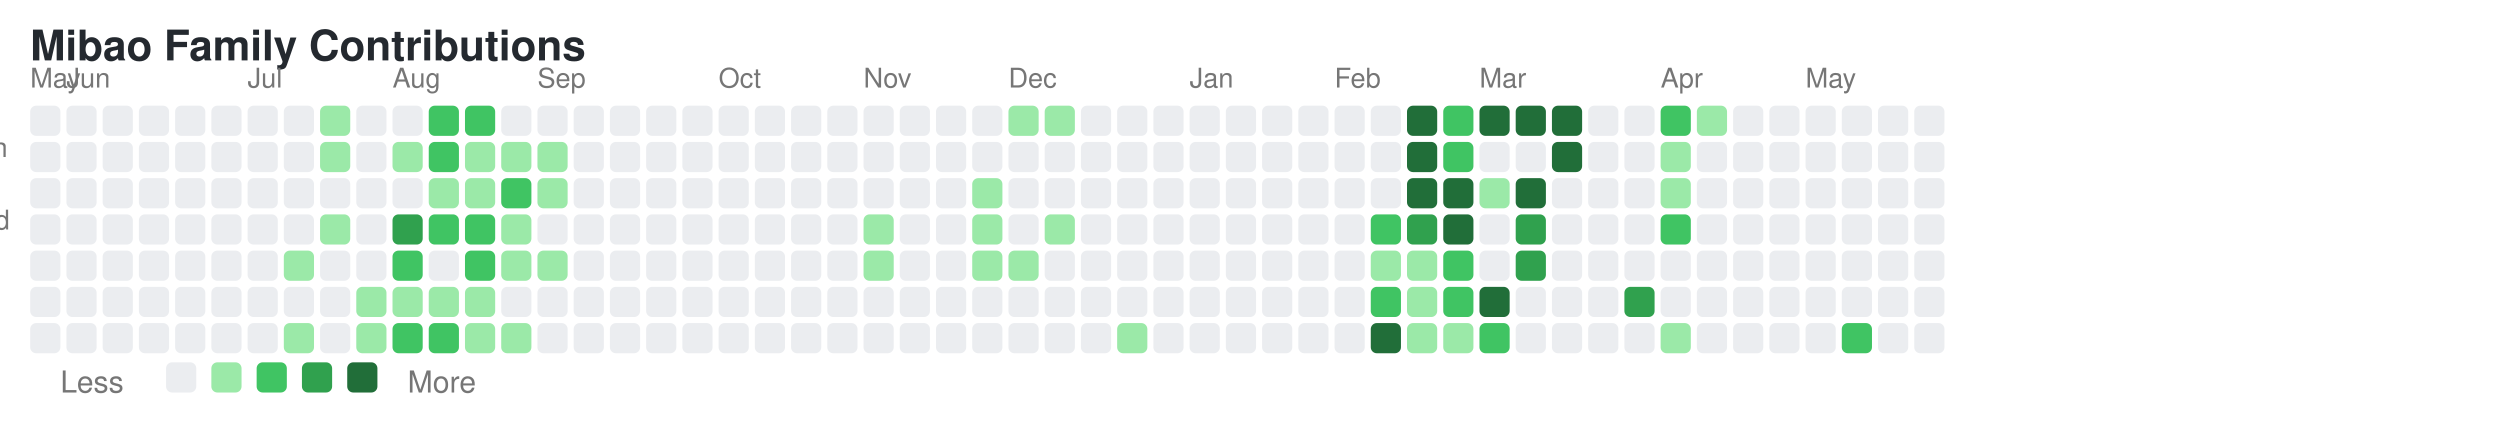
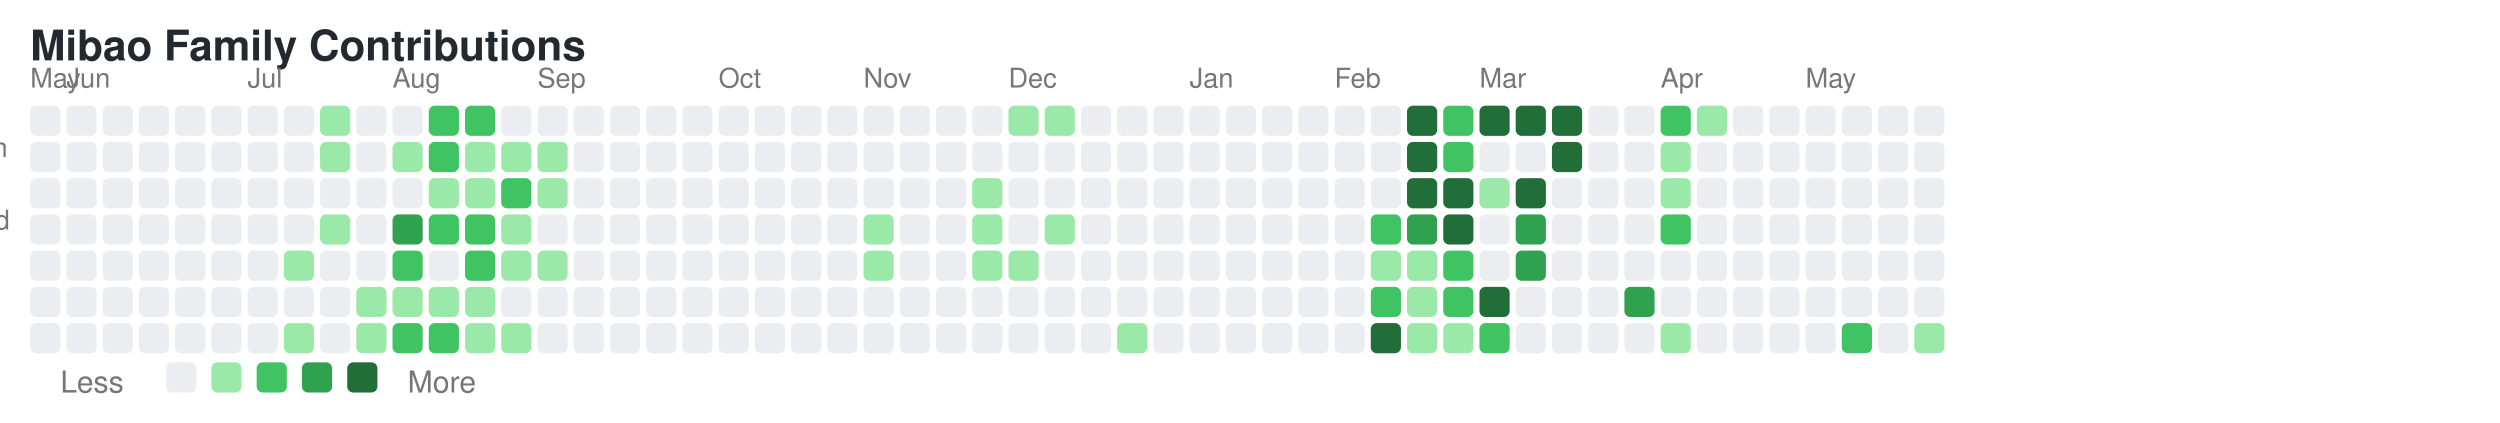
<svg xmlns="http://www.w3.org/2000/svg" width="828" height="140">
  <text x="10" y="20" font-family="-apple-system, BlinkMacSystemFont, Segoe UI, Helvetica, Arial, sans-serif" font-size="14" font-weight="600" fill="#24292f">Mibao Family Contributions</text>
  <g transform="translate(10, 35)">
    <text x="0" y="-6" font-family="-apple-system, BlinkMacSystemFont, Segoe UI, Helvetica, Arial, sans-serif" font-size="9" fill="#767676">May</text>
    <text x="12" y="-6" font-family="-apple-system, BlinkMacSystemFont, Segoe UI, Helvetica, Arial, sans-serif" font-size="9" fill="#767676">Jun</text>
    <text x="72" y="-6" font-family="-apple-system, BlinkMacSystemFont, Segoe UI, Helvetica, Arial, sans-serif" font-size="9" fill="#767676">Jul</text>
    <text x="120" y="-6" font-family="-apple-system, BlinkMacSystemFont, Segoe UI, Helvetica, Arial, sans-serif" font-size="9" fill="#767676">Aug</text>
    <text x="168" y="-6" font-family="-apple-system, BlinkMacSystemFont, Segoe UI, Helvetica, Arial, sans-serif" font-size="9" fill="#767676">Sep</text>
    <text x="228" y="-6" font-family="-apple-system, BlinkMacSystemFont, Segoe UI, Helvetica, Arial, sans-serif" font-size="9" fill="#767676">Oct</text>
    <text x="276" y="-6" font-family="-apple-system, BlinkMacSystemFont, Segoe UI, Helvetica, Arial, sans-serif" font-size="9" fill="#767676">Nov</text>
    <text x="324" y="-6" font-family="-apple-system, BlinkMacSystemFont, Segoe UI, Helvetica, Arial, sans-serif" font-size="9" fill="#767676">Dec</text>
    <text x="384" y="-6" font-family="-apple-system, BlinkMacSystemFont, Segoe UI, Helvetica, Arial, sans-serif" font-size="9" fill="#767676">Jan</text>
    <text x="432" y="-6" font-family="-apple-system, BlinkMacSystemFont, Segoe UI, Helvetica, Arial, sans-serif" font-size="9" fill="#767676">Feb</text>
    <text x="480" y="-6" font-family="-apple-system, BlinkMacSystemFont, Segoe UI, Helvetica, Arial, sans-serif" font-size="9" fill="#767676">Mar</text>
    <text x="540" y="-6" font-family="-apple-system, BlinkMacSystemFont, Segoe UI, Helvetica, Arial, sans-serif" font-size="9" fill="#767676">Apr</text>
    <text x="588" y="-6" font-family="-apple-system, BlinkMacSystemFont, Segoe UI, Helvetica, Arial, sans-serif" font-size="9" fill="#767676">May</text>
    <text x="-25" y="17.0" font-family="-apple-system, BlinkMacSystemFont, Segoe UI, Helvetica, Arial, sans-serif" font-size="9" fill="#767676">Mon</text>
    <text x="-25" y="41.0" font-family="-apple-system, BlinkMacSystemFont, Segoe UI, Helvetica, Arial, sans-serif" font-size="9" fill="#767676">Wed</text>
    <text x="-25" y="65.0" font-family="-apple-system, BlinkMacSystemFont, Segoe UI, Helvetica, Arial, sans-serif" font-size="9" fill="#767676">Fri</text>
    <rect x="0" y="0" width="10" height="10" fill="#ebedf0" rx="2" />
    <rect x="0" y="12" width="10" height="10" fill="#ebedf0" rx="2" />
    <rect x="0" y="24" width="10" height="10" fill="#ebedf0" rx="2" />
    <rect x="0" y="36" width="10" height="10" fill="#ebedf0" rx="2" />
    <rect x="0" y="48" width="10" height="10" fill="#ebedf0" rx="2" />
    <rect x="0" y="60" width="10" height="10" fill="#ebedf0" rx="2" />
    <rect x="0" y="72" width="10" height="10" fill="#ebedf0" rx="2" />
    <rect x="12" y="0" width="10" height="10" fill="#ebedf0" rx="2" />
    <rect x="12" y="12" width="10" height="10" fill="#ebedf0" rx="2" />
    <rect x="12" y="24" width="10" height="10" fill="#ebedf0" rx="2" />
    <rect x="12" y="36" width="10" height="10" fill="#ebedf0" rx="2" />
    <rect x="12" y="48" width="10" height="10" fill="#ebedf0" rx="2" />
    <rect x="12" y="60" width="10" height="10" fill="#ebedf0" rx="2" />
    <rect x="12" y="72" width="10" height="10" fill="#ebedf0" rx="2" />
    <rect x="24" y="0" width="10" height="10" fill="#ebedf0" rx="2" />
    <rect x="24" y="12" width="10" height="10" fill="#ebedf0" rx="2" />
    <rect x="24" y="24" width="10" height="10" fill="#ebedf0" rx="2" />
    <rect x="24" y="36" width="10" height="10" fill="#ebedf0" rx="2" />
    <rect x="24" y="48" width="10" height="10" fill="#ebedf0" rx="2" />
    <rect x="24" y="60" width="10" height="10" fill="#ebedf0" rx="2" />
    <rect x="24" y="72" width="10" height="10" fill="#ebedf0" rx="2" />
    <rect x="36" y="0" width="10" height="10" fill="#ebedf0" rx="2" />
    <rect x="36" y="12" width="10" height="10" fill="#ebedf0" rx="2" />
    <rect x="36" y="24" width="10" height="10" fill="#ebedf0" rx="2" />
    <rect x="36" y="36" width="10" height="10" fill="#ebedf0" rx="2" />
    <rect x="36" y="48" width="10" height="10" fill="#ebedf0" rx="2" />
    <rect x="36" y="60" width="10" height="10" fill="#ebedf0" rx="2" />
    <rect x="36" y="72" width="10" height="10" fill="#ebedf0" rx="2" />
    <rect x="48" y="0" width="10" height="10" fill="#ebedf0" rx="2" />
    <rect x="48" y="12" width="10" height="10" fill="#ebedf0" rx="2" />
    <rect x="48" y="24" width="10" height="10" fill="#ebedf0" rx="2" />
    <rect x="48" y="36" width="10" height="10" fill="#ebedf0" rx="2" />
    <rect x="48" y="48" width="10" height="10" fill="#ebedf0" rx="2" />
    <rect x="48" y="60" width="10" height="10" fill="#ebedf0" rx="2" />
    <rect x="48" y="72" width="10" height="10" fill="#ebedf0" rx="2" />
    <rect x="60" y="0" width="10" height="10" fill="#ebedf0" rx="2" />
    <rect x="60" y="12" width="10" height="10" fill="#ebedf0" rx="2" />
    <rect x="60" y="24" width="10" height="10" fill="#ebedf0" rx="2" />
    <rect x="60" y="36" width="10" height="10" fill="#ebedf0" rx="2" />
    <rect x="60" y="48" width="10" height="10" fill="#ebedf0" rx="2" />
    <rect x="60" y="60" width="10" height="10" fill="#ebedf0" rx="2" />
    <rect x="60" y="72" width="10" height="10" fill="#ebedf0" rx="2" />
    <rect x="72" y="0" width="10" height="10" fill="#ebedf0" rx="2" />
    <rect x="72" y="12" width="10" height="10" fill="#ebedf0" rx="2" />
    <rect x="72" y="24" width="10" height="10" fill="#ebedf0" rx="2" />
    <rect x="72" y="36" width="10" height="10" fill="#ebedf0" rx="2" />
    <rect x="72" y="48" width="10" height="10" fill="#ebedf0" rx="2" />
    <rect x="72" y="60" width="10" height="10" fill="#ebedf0" rx="2" />
    <rect x="72" y="72" width="10" height="10" fill="#ebedf0" rx="2" />
    <rect x="84" y="0" width="10" height="10" fill="#ebedf0" rx="2" />
    <rect x="84" y="12" width="10" height="10" fill="#ebedf0" rx="2" />
    <rect x="84" y="24" width="10" height="10" fill="#ebedf0" rx="2" />
    <rect x="84" y="36" width="10" height="10" fill="#ebedf0" rx="2" />
    <rect x="84" y="48" width="10" height="10" fill="#9be9a8" rx="2" />
    <rect x="84" y="60" width="10" height="10" fill="#ebedf0" rx="2" />
    <rect x="84" y="72" width="10" height="10" fill="#9be9a8" rx="2" />
    <rect x="96" y="0" width="10" height="10" fill="#9be9a8" rx="2" />
    <rect x="96" y="12" width="10" height="10" fill="#9be9a8" rx="2" />
    <rect x="96" y="24" width="10" height="10" fill="#ebedf0" rx="2" />
    <rect x="96" y="36" width="10" height="10" fill="#9be9a8" rx="2" />
    <rect x="96" y="48" width="10" height="10" fill="#ebedf0" rx="2" />
    <rect x="96" y="60" width="10" height="10" fill="#ebedf0" rx="2" />
    <rect x="96" y="72" width="10" height="10" fill="#ebedf0" rx="2" />
    <rect x="108" y="0" width="10" height="10" fill="#ebedf0" rx="2" />
    <rect x="108" y="12" width="10" height="10" fill="#ebedf0" rx="2" />
    <rect x="108" y="24" width="10" height="10" fill="#ebedf0" rx="2" />
    <rect x="108" y="36" width="10" height="10" fill="#ebedf0" rx="2" />
    <rect x="108" y="48" width="10" height="10" fill="#ebedf0" rx="2" />
    <rect x="108" y="60" width="10" height="10" fill="#9be9a8" rx="2" />
    <rect x="108" y="72" width="10" height="10" fill="#9be9a8" rx="2" />
    <rect x="120" y="0" width="10" height="10" fill="#ebedf0" rx="2" />
    <rect x="120" y="12" width="10" height="10" fill="#9be9a8" rx="2" />
    <rect x="120" y="24" width="10" height="10" fill="#ebedf0" rx="2" />
    <rect x="120" y="36" width="10" height="10" fill="#30a14e" rx="2" />
    <rect x="120" y="48" width="10" height="10" fill="#40c463" rx="2" />
    <rect x="120" y="60" width="10" height="10" fill="#9be9a8" rx="2" />
    <rect x="120" y="72" width="10" height="10" fill="#40c463" rx="2" />
    <rect x="132" y="0" width="10" height="10" fill="#40c463" rx="2" />
    <rect x="132" y="12" width="10" height="10" fill="#40c463" rx="2" />
    <rect x="132" y="24" width="10" height="10" fill="#9be9a8" rx="2" />
    <rect x="132" y="36" width="10" height="10" fill="#40c463" rx="2" />
    <rect x="132" y="48" width="10" height="10" fill="#ebedf0" rx="2" />
    <rect x="132" y="60" width="10" height="10" fill="#9be9a8" rx="2" />
    <rect x="132" y="72" width="10" height="10" fill="#40c463" rx="2" />
    <rect x="144" y="0" width="10" height="10" fill="#40c463" rx="2" />
    <rect x="144" y="12" width="10" height="10" fill="#9be9a8" rx="2" />
    <rect x="144" y="24" width="10" height="10" fill="#9be9a8" rx="2" />
    <rect x="144" y="36" width="10" height="10" fill="#40c463" rx="2" />
    <rect x="144" y="48" width="10" height="10" fill="#40c463" rx="2" />
    <rect x="144" y="60" width="10" height="10" fill="#9be9a8" rx="2" />
    <rect x="144" y="72" width="10" height="10" fill="#9be9a8" rx="2" />
    <rect x="156" y="0" width="10" height="10" fill="#ebedf0" rx="2" />
    <rect x="156" y="12" width="10" height="10" fill="#9be9a8" rx="2" />
    <rect x="156" y="24" width="10" height="10" fill="#40c463" rx="2" />
    <rect x="156" y="36" width="10" height="10" fill="#9be9a8" rx="2" />
    <rect x="156" y="48" width="10" height="10" fill="#9be9a8" rx="2" />
    <rect x="156" y="60" width="10" height="10" fill="#ebedf0" rx="2" />
    <rect x="156" y="72" width="10" height="10" fill="#9be9a8" rx="2" />
    <rect x="168" y="0" width="10" height="10" fill="#ebedf0" rx="2" />
    <rect x="168" y="12" width="10" height="10" fill="#9be9a8" rx="2" />
    <rect x="168" y="24" width="10" height="10" fill="#9be9a8" rx="2" />
    <rect x="168" y="36" width="10" height="10" fill="#ebedf0" rx="2" />
    <rect x="168" y="48" width="10" height="10" fill="#9be9a8" rx="2" />
    <rect x="168" y="60" width="10" height="10" fill="#ebedf0" rx="2" />
    <rect x="168" y="72" width="10" height="10" fill="#ebedf0" rx="2" />
    <rect x="180" y="0" width="10" height="10" fill="#ebedf0" rx="2" />
    <rect x="180" y="12" width="10" height="10" fill="#ebedf0" rx="2" />
    <rect x="180" y="24" width="10" height="10" fill="#ebedf0" rx="2" />
    <rect x="180" y="36" width="10" height="10" fill="#ebedf0" rx="2" />
    <rect x="180" y="48" width="10" height="10" fill="#ebedf0" rx="2" />
    <rect x="180" y="60" width="10" height="10" fill="#ebedf0" rx="2" />
    <rect x="180" y="72" width="10" height="10" fill="#ebedf0" rx="2" />
    <rect x="192" y="0" width="10" height="10" fill="#ebedf0" rx="2" />
    <rect x="192" y="12" width="10" height="10" fill="#ebedf0" rx="2" />
    <rect x="192" y="24" width="10" height="10" fill="#ebedf0" rx="2" />
    <rect x="192" y="36" width="10" height="10" fill="#ebedf0" rx="2" />
    <rect x="192" y="48" width="10" height="10" fill="#ebedf0" rx="2" />
    <rect x="192" y="60" width="10" height="10" fill="#ebedf0" rx="2" />
    <rect x="192" y="72" width="10" height="10" fill="#ebedf0" rx="2" />
    <rect x="204" y="0" width="10" height="10" fill="#ebedf0" rx="2" />
    <rect x="204" y="12" width="10" height="10" fill="#ebedf0" rx="2" />
    <rect x="204" y="24" width="10" height="10" fill="#ebedf0" rx="2" />
    <rect x="204" y="36" width="10" height="10" fill="#ebedf0" rx="2" />
    <rect x="204" y="48" width="10" height="10" fill="#ebedf0" rx="2" />
    <rect x="204" y="60" width="10" height="10" fill="#ebedf0" rx="2" />
    <rect x="204" y="72" width="10" height="10" fill="#ebedf0" rx="2" />
    <rect x="216" y="0" width="10" height="10" fill="#ebedf0" rx="2" />
    <rect x="216" y="12" width="10" height="10" fill="#ebedf0" rx="2" />
    <rect x="216" y="24" width="10" height="10" fill="#ebedf0" rx="2" />
    <rect x="216" y="36" width="10" height="10" fill="#ebedf0" rx="2" />
    <rect x="216" y="48" width="10" height="10" fill="#ebedf0" rx="2" />
    <rect x="216" y="60" width="10" height="10" fill="#ebedf0" rx="2" />
    <rect x="216" y="72" width="10" height="10" fill="#ebedf0" rx="2" />
    <rect x="228" y="0" width="10" height="10" fill="#ebedf0" rx="2" />
    <rect x="228" y="12" width="10" height="10" fill="#ebedf0" rx="2" />
    <rect x="228" y="24" width="10" height="10" fill="#ebedf0" rx="2" />
    <rect x="228" y="36" width="10" height="10" fill="#ebedf0" rx="2" />
    <rect x="228" y="48" width="10" height="10" fill="#ebedf0" rx="2" />
    <rect x="228" y="60" width="10" height="10" fill="#ebedf0" rx="2" />
    <rect x="228" y="72" width="10" height="10" fill="#ebedf0" rx="2" />
    <rect x="240" y="0" width="10" height="10" fill="#ebedf0" rx="2" />
    <rect x="240" y="12" width="10" height="10" fill="#ebedf0" rx="2" />
    <rect x="240" y="24" width="10" height="10" fill="#ebedf0" rx="2" />
    <rect x="240" y="36" width="10" height="10" fill="#ebedf0" rx="2" />
    <rect x="240" y="48" width="10" height="10" fill="#ebedf0" rx="2" />
    <rect x="240" y="60" width="10" height="10" fill="#ebedf0" rx="2" />
    <rect x="240" y="72" width="10" height="10" fill="#ebedf0" rx="2" />
    <rect x="252" y="0" width="10" height="10" fill="#ebedf0" rx="2" />
    <rect x="252" y="12" width="10" height="10" fill="#ebedf0" rx="2" />
    <rect x="252" y="24" width="10" height="10" fill="#ebedf0" rx="2" />
    <rect x="252" y="36" width="10" height="10" fill="#ebedf0" rx="2" />
    <rect x="252" y="48" width="10" height="10" fill="#ebedf0" rx="2" />
    <rect x="252" y="60" width="10" height="10" fill="#ebedf0" rx="2" />
    <rect x="252" y="72" width="10" height="10" fill="#ebedf0" rx="2" />
    <rect x="264" y="0" width="10" height="10" fill="#ebedf0" rx="2" />
    <rect x="264" y="12" width="10" height="10" fill="#ebedf0" rx="2" />
    <rect x="264" y="24" width="10" height="10" fill="#ebedf0" rx="2" />
    <rect x="264" y="36" width="10" height="10" fill="#ebedf0" rx="2" />
    <rect x="264" y="48" width="10" height="10" fill="#ebedf0" rx="2" />
    <rect x="264" y="60" width="10" height="10" fill="#ebedf0" rx="2" />
    <rect x="264" y="72" width="10" height="10" fill="#ebedf0" rx="2" />
    <rect x="276" y="0" width="10" height="10" fill="#ebedf0" rx="2" />
    <rect x="276" y="12" width="10" height="10" fill="#ebedf0" rx="2" />
    <rect x="276" y="24" width="10" height="10" fill="#ebedf0" rx="2" />
    <rect x="276" y="36" width="10" height="10" fill="#9be9a8" rx="2" />
    <rect x="276" y="48" width="10" height="10" fill="#9be9a8" rx="2" />
    <rect x="276" y="60" width="10" height="10" fill="#ebedf0" rx="2" />
    <rect x="276" y="72" width="10" height="10" fill="#ebedf0" rx="2" />
    <rect x="288" y="0" width="10" height="10" fill="#ebedf0" rx="2" />
    <rect x="288" y="12" width="10" height="10" fill="#ebedf0" rx="2" />
    <rect x="288" y="24" width="10" height="10" fill="#ebedf0" rx="2" />
    <rect x="288" y="36" width="10" height="10" fill="#ebedf0" rx="2" />
    <rect x="288" y="48" width="10" height="10" fill="#ebedf0" rx="2" />
    <rect x="288" y="60" width="10" height="10" fill="#ebedf0" rx="2" />
    <rect x="288" y="72" width="10" height="10" fill="#ebedf0" rx="2" />
    <rect x="300" y="0" width="10" height="10" fill="#ebedf0" rx="2" />
    <rect x="300" y="12" width="10" height="10" fill="#ebedf0" rx="2" />
    <rect x="300" y="24" width="10" height="10" fill="#ebedf0" rx="2" />
    <rect x="300" y="36" width="10" height="10" fill="#ebedf0" rx="2" />
    <rect x="300" y="48" width="10" height="10" fill="#ebedf0" rx="2" />
    <rect x="300" y="60" width="10" height="10" fill="#ebedf0" rx="2" />
    <rect x="300" y="72" width="10" height="10" fill="#ebedf0" rx="2" />
    <rect x="312" y="0" width="10" height="10" fill="#ebedf0" rx="2" />
    <rect x="312" y="12" width="10" height="10" fill="#ebedf0" rx="2" />
    <rect x="312" y="24" width="10" height="10" fill="#9be9a8" rx="2" />
    <rect x="312" y="36" width="10" height="10" fill="#9be9a8" rx="2" />
    <rect x="312" y="48" width="10" height="10" fill="#9be9a8" rx="2" />
    <rect x="312" y="60" width="10" height="10" fill="#ebedf0" rx="2" />
    <rect x="312" y="72" width="10" height="10" fill="#ebedf0" rx="2" />
    <rect x="324" y="0" width="10" height="10" fill="#9be9a8" rx="2" />
    <rect x="324" y="12" width="10" height="10" fill="#ebedf0" rx="2" />
    <rect x="324" y="24" width="10" height="10" fill="#ebedf0" rx="2" />
    <rect x="324" y="36" width="10" height="10" fill="#ebedf0" rx="2" />
    <rect x="324" y="48" width="10" height="10" fill="#9be9a8" rx="2" />
    <rect x="324" y="60" width="10" height="10" fill="#ebedf0" rx="2" />
    <rect x="324" y="72" width="10" height="10" fill="#ebedf0" rx="2" />
    <rect x="336" y="0" width="10" height="10" fill="#9be9a8" rx="2" />
    <rect x="336" y="12" width="10" height="10" fill="#ebedf0" rx="2" />
    <rect x="336" y="24" width="10" height="10" fill="#ebedf0" rx="2" />
    <rect x="336" y="36" width="10" height="10" fill="#9be9a8" rx="2" />
    <rect x="336" y="48" width="10" height="10" fill="#ebedf0" rx="2" />
    <rect x="336" y="60" width="10" height="10" fill="#ebedf0" rx="2" />
    <rect x="336" y="72" width="10" height="10" fill="#ebedf0" rx="2" />
    <rect x="348" y="0" width="10" height="10" fill="#ebedf0" rx="2" />
    <rect x="348" y="12" width="10" height="10" fill="#ebedf0" rx="2" />
    <rect x="348" y="24" width="10" height="10" fill="#ebedf0" rx="2" />
    <rect x="348" y="36" width="10" height="10" fill="#ebedf0" rx="2" />
    <rect x="348" y="48" width="10" height="10" fill="#ebedf0" rx="2" />
    <rect x="348" y="60" width="10" height="10" fill="#ebedf0" rx="2" />
    <rect x="348" y="72" width="10" height="10" fill="#ebedf0" rx="2" />
    <rect x="360" y="0" width="10" height="10" fill="#ebedf0" rx="2" />
    <rect x="360" y="12" width="10" height="10" fill="#ebedf0" rx="2" />
    <rect x="360" y="24" width="10" height="10" fill="#ebedf0" rx="2" />
    <rect x="360" y="36" width="10" height="10" fill="#ebedf0" rx="2" />
    <rect x="360" y="48" width="10" height="10" fill="#ebedf0" rx="2" />
    <rect x="360" y="60" width="10" height="10" fill="#ebedf0" rx="2" />
    <rect x="360" y="72" width="10" height="10" fill="#9be9a8" rx="2" />
    <rect x="372" y="0" width="10" height="10" fill="#ebedf0" rx="2" />
    <rect x="372" y="12" width="10" height="10" fill="#ebedf0" rx="2" />
    <rect x="372" y="24" width="10" height="10" fill="#ebedf0" rx="2" />
    <rect x="372" y="36" width="10" height="10" fill="#ebedf0" rx="2" />
    <rect x="372" y="48" width="10" height="10" fill="#ebedf0" rx="2" />
    <rect x="372" y="60" width="10" height="10" fill="#ebedf0" rx="2" />
    <rect x="372" y="72" width="10" height="10" fill="#ebedf0" rx="2" />
    <rect x="384" y="0" width="10" height="10" fill="#ebedf0" rx="2" />
    <rect x="384" y="12" width="10" height="10" fill="#ebedf0" rx="2" />
    <rect x="384" y="24" width="10" height="10" fill="#ebedf0" rx="2" />
    <rect x="384" y="36" width="10" height="10" fill="#ebedf0" rx="2" />
    <rect x="384" y="48" width="10" height="10" fill="#ebedf0" rx="2" />
    <rect x="384" y="60" width="10" height="10" fill="#ebedf0" rx="2" />
    <rect x="384" y="72" width="10" height="10" fill="#ebedf0" rx="2" />
    <rect x="396" y="0" width="10" height="10" fill="#ebedf0" rx="2" />
    <rect x="396" y="12" width="10" height="10" fill="#ebedf0" rx="2" />
    <rect x="396" y="24" width="10" height="10" fill="#ebedf0" rx="2" />
    <rect x="396" y="36" width="10" height="10" fill="#ebedf0" rx="2" />
    <rect x="396" y="48" width="10" height="10" fill="#ebedf0" rx="2" />
    <rect x="396" y="60" width="10" height="10" fill="#ebedf0" rx="2" />
    <rect x="396" y="72" width="10" height="10" fill="#ebedf0" rx="2" />
    <rect x="408" y="0" width="10" height="10" fill="#ebedf0" rx="2" />
    <rect x="408" y="12" width="10" height="10" fill="#ebedf0" rx="2" />
    <rect x="408" y="24" width="10" height="10" fill="#ebedf0" rx="2" />
    <rect x="408" y="36" width="10" height="10" fill="#ebedf0" rx="2" />
    <rect x="408" y="48" width="10" height="10" fill="#ebedf0" rx="2" />
    <rect x="408" y="60" width="10" height="10" fill="#ebedf0" rx="2" />
    <rect x="408" y="72" width="10" height="10" fill="#ebedf0" rx="2" />
    <rect x="420" y="0" width="10" height="10" fill="#ebedf0" rx="2" />
    <rect x="420" y="12" width="10" height="10" fill="#ebedf0" rx="2" />
    <rect x="420" y="24" width="10" height="10" fill="#ebedf0" rx="2" />
    <rect x="420" y="36" width="10" height="10" fill="#ebedf0" rx="2" />
    <rect x="420" y="48" width="10" height="10" fill="#ebedf0" rx="2" />
    <rect x="420" y="60" width="10" height="10" fill="#ebedf0" rx="2" />
    <rect x="420" y="72" width="10" height="10" fill="#ebedf0" rx="2" />
    <rect x="432" y="0" width="10" height="10" fill="#ebedf0" rx="2" />
    <rect x="432" y="12" width="10" height="10" fill="#ebedf0" rx="2" />
    <rect x="432" y="24" width="10" height="10" fill="#ebedf0" rx="2" />
    <rect x="432" y="36" width="10" height="10" fill="#ebedf0" rx="2" />
    <rect x="432" y="48" width="10" height="10" fill="#ebedf0" rx="2" />
    <rect x="432" y="60" width="10" height="10" fill="#ebedf0" rx="2" />
    <rect x="432" y="72" width="10" height="10" fill="#ebedf0" rx="2" />
    <rect x="444" y="0" width="10" height="10" fill="#ebedf0" rx="2" />
    <rect x="444" y="12" width="10" height="10" fill="#ebedf0" rx="2" />
    <rect x="444" y="24" width="10" height="10" fill="#ebedf0" rx="2" />
    <rect x="444" y="36" width="10" height="10" fill="#40c463" rx="2" />
    <rect x="444" y="48" width="10" height="10" fill="#9be9a8" rx="2" />
    <rect x="444" y="60" width="10" height="10" fill="#40c463" rx="2" />
    <rect x="444" y="72" width="10" height="10" fill="#216e39" rx="2" />
    <rect x="456" y="0" width="10" height="10" fill="#216e39" rx="2" />
    <rect x="456" y="12" width="10" height="10" fill="#216e39" rx="2" />
    <rect x="456" y="24" width="10" height="10" fill="#216e39" rx="2" />
    <rect x="456" y="36" width="10" height="10" fill="#30a14e" rx="2" />
    <rect x="456" y="48" width="10" height="10" fill="#9be9a8" rx="2" />
    <rect x="456" y="60" width="10" height="10" fill="#9be9a8" rx="2" />
    <rect x="456" y="72" width="10" height="10" fill="#9be9a8" rx="2" />
    <rect x="468" y="0" width="10" height="10" fill="#40c463" rx="2" />
    <rect x="468" y="12" width="10" height="10" fill="#40c463" rx="2" />
    <rect x="468" y="24" width="10" height="10" fill="#216e39" rx="2" />
    <rect x="468" y="36" width="10" height="10" fill="#216e39" rx="2" />
    <rect x="468" y="48" width="10" height="10" fill="#40c463" rx="2" />
    <rect x="468" y="60" width="10" height="10" fill="#40c463" rx="2" />
    <rect x="468" y="72" width="10" height="10" fill="#9be9a8" rx="2" />
    <rect x="480" y="0" width="10" height="10" fill="#216e39" rx="2" />
    <rect x="480" y="12" width="10" height="10" fill="#ebedf0" rx="2" />
    <rect x="480" y="24" width="10" height="10" fill="#9be9a8" rx="2" />
    <rect x="480" y="36" width="10" height="10" fill="#ebedf0" rx="2" />
    <rect x="480" y="48" width="10" height="10" fill="#ebedf0" rx="2" />
    <rect x="480" y="60" width="10" height="10" fill="#216e39" rx="2" />
    <rect x="480" y="72" width="10" height="10" fill="#40c463" rx="2" />
    <rect x="492" y="0" width="10" height="10" fill="#216e39" rx="2" />
    <rect x="492" y="12" width="10" height="10" fill="#ebedf0" rx="2" />
    <rect x="492" y="24" width="10" height="10" fill="#216e39" rx="2" />
    <rect x="492" y="36" width="10" height="10" fill="#30a14e" rx="2" />
    <rect x="492" y="48" width="10" height="10" fill="#30a14e" rx="2" />
    <rect x="492" y="60" width="10" height="10" fill="#ebedf0" rx="2" />
    <rect x="492" y="72" width="10" height="10" fill="#ebedf0" rx="2" />
    <rect x="504" y="0" width="10" height="10" fill="#216e39" rx="2" />
    <rect x="504" y="12" width="10" height="10" fill="#216e39" rx="2" />
    <rect x="504" y="24" width="10" height="10" fill="#ebedf0" rx="2" />
    <rect x="504" y="36" width="10" height="10" fill="#ebedf0" rx="2" />
    <rect x="504" y="48" width="10" height="10" fill="#ebedf0" rx="2" />
    <rect x="504" y="60" width="10" height="10" fill="#ebedf0" rx="2" />
    <rect x="504" y="72" width="10" height="10" fill="#ebedf0" rx="2" />
    <rect x="516" y="0" width="10" height="10" fill="#ebedf0" rx="2" />
    <rect x="516" y="12" width="10" height="10" fill="#ebedf0" rx="2" />
    <rect x="516" y="24" width="10" height="10" fill="#ebedf0" rx="2" />
    <rect x="516" y="36" width="10" height="10" fill="#ebedf0" rx="2" />
    <rect x="516" y="48" width="10" height="10" fill="#ebedf0" rx="2" />
    <rect x="516" y="60" width="10" height="10" fill="#ebedf0" rx="2" />
    <rect x="516" y="72" width="10" height="10" fill="#ebedf0" rx="2" />
    <rect x="528" y="0" width="10" height="10" fill="#ebedf0" rx="2" />
    <rect x="528" y="12" width="10" height="10" fill="#ebedf0" rx="2" />
    <rect x="528" y="24" width="10" height="10" fill="#ebedf0" rx="2" />
    <rect x="528" y="36" width="10" height="10" fill="#ebedf0" rx="2" />
    <rect x="528" y="48" width="10" height="10" fill="#ebedf0" rx="2" />
    <rect x="528" y="60" width="10" height="10" fill="#30a14e" rx="2" />
    <rect x="528" y="72" width="10" height="10" fill="#ebedf0" rx="2" />
    <rect x="540" y="0" width="10" height="10" fill="#40c463" rx="2" />
    <rect x="540" y="12" width="10" height="10" fill="#9be9a8" rx="2" />
    <rect x="540" y="24" width="10" height="10" fill="#9be9a8" rx="2" />
    <rect x="540" y="36" width="10" height="10" fill="#40c463" rx="2" />
    <rect x="540" y="48" width="10" height="10" fill="#ebedf0" rx="2" />
    <rect x="540" y="60" width="10" height="10" fill="#ebedf0" rx="2" />
    <rect x="540" y="72" width="10" height="10" fill="#9be9a8" rx="2" />
    <rect x="552" y="0" width="10" height="10" fill="#9be9a8" rx="2" />
    <rect x="552" y="12" width="10" height="10" fill="#ebedf0" rx="2" />
    <rect x="552" y="24" width="10" height="10" fill="#ebedf0" rx="2" />
    <rect x="552" y="36" width="10" height="10" fill="#ebedf0" rx="2" />
    <rect x="552" y="48" width="10" height="10" fill="#ebedf0" rx="2" />
    <rect x="552" y="60" width="10" height="10" fill="#ebedf0" rx="2" />
    <rect x="552" y="72" width="10" height="10" fill="#ebedf0" rx="2" />
    <rect x="564" y="0" width="10" height="10" fill="#ebedf0" rx="2" />
    <rect x="564" y="12" width="10" height="10" fill="#ebedf0" rx="2" />
    <rect x="564" y="24" width="10" height="10" fill="#ebedf0" rx="2" />
    <rect x="564" y="36" width="10" height="10" fill="#ebedf0" rx="2" />
    <rect x="564" y="48" width="10" height="10" fill="#ebedf0" rx="2" />
    <rect x="564" y="60" width="10" height="10" fill="#ebedf0" rx="2" />
    <rect x="564" y="72" width="10" height="10" fill="#ebedf0" rx="2" />
    <rect x="576" y="0" width="10" height="10" fill="#ebedf0" rx="2" />
    <rect x="576" y="12" width="10" height="10" fill="#ebedf0" rx="2" />
    <rect x="576" y="24" width="10" height="10" fill="#ebedf0" rx="2" />
    <rect x="576" y="36" width="10" height="10" fill="#ebedf0" rx="2" />
    <rect x="576" y="48" width="10" height="10" fill="#ebedf0" rx="2" />
    <rect x="576" y="60" width="10" height="10" fill="#ebedf0" rx="2" />
    <rect x="576" y="72" width="10" height="10" fill="#ebedf0" rx="2" />
    <rect x="588" y="0" width="10" height="10" fill="#ebedf0" rx="2" />
    <rect x="588" y="12" width="10" height="10" fill="#ebedf0" rx="2" />
    <rect x="588" y="24" width="10" height="10" fill="#ebedf0" rx="2" />
    <rect x="588" y="36" width="10" height="10" fill="#ebedf0" rx="2" />
    <rect x="588" y="48" width="10" height="10" fill="#ebedf0" rx="2" />
    <rect x="588" y="60" width="10" height="10" fill="#ebedf0" rx="2" />
    <rect x="588" y="72" width="10" height="10" fill="#ebedf0" rx="2" />
    <rect x="600" y="0" width="10" height="10" fill="#ebedf0" rx="2" />
    <rect x="600" y="12" width="10" height="10" fill="#ebedf0" rx="2" />
    <rect x="600" y="24" width="10" height="10" fill="#ebedf0" rx="2" />
    <rect x="600" y="36" width="10" height="10" fill="#ebedf0" rx="2" />
    <rect x="600" y="48" width="10" height="10" fill="#ebedf0" rx="2" />
    <rect x="600" y="60" width="10" height="10" fill="#ebedf0" rx="2" />
    <rect x="600" y="72" width="10" height="10" fill="#40c463" rx="2" />
    <rect x="612" y="0" width="10" height="10" fill="#ebedf0" rx="2" />
    <rect x="612" y="12" width="10" height="10" fill="#ebedf0" rx="2" />
    <rect x="612" y="24" width="10" height="10" fill="#ebedf0" rx="2" />
    <rect x="612" y="36" width="10" height="10" fill="#ebedf0" rx="2" />
    <rect x="612" y="48" width="10" height="10" fill="#ebedf0" rx="2" />
    <rect x="612" y="60" width="10" height="10" fill="#ebedf0" rx="2" />
    <rect x="612" y="72" width="10" height="10" fill="#ebedf0" rx="2" />
    <rect x="624" y="0" width="10" height="10" fill="#ebedf0" rx="2" />
    <rect x="624" y="12" width="10" height="10" fill="#ebedf0" rx="2" />
    <rect x="624" y="24" width="10" height="10" fill="#ebedf0" rx="2" />
    <rect x="624" y="36" width="10" height="10" fill="#ebedf0" rx="2" />
    <rect x="624" y="48" width="10" height="10" fill="#ebedf0" rx="2" />
    <rect x="624" y="60" width="10" height="10" fill="#ebedf0" rx="2" />
-     <rect x="624" y="72" width="10" height="10" fill="#ebedf0" rx="2" />
+     <rect x="624" y="72" width="10" height="10" fill="#9be9a8" rx="2" />
    <text x="10" y="95" font-family="-apple-system, BlinkMacSystemFont, Segoe UI, Helvetica, Arial, sans-serif" font-size="10" fill="#767676">Less</text>
    <rect x="45" y="85" width="10" height="10" fill="#ebedf0" rx="2" />
    <rect x="60" y="85" width="10" height="10" fill="#9be9a8" rx="2" />
    <rect x="75" y="85" width="10" height="10" fill="#40c463" rx="2" />
    <rect x="90" y="85" width="10" height="10" fill="#30a14e" rx="2" />
    <rect x="105" y="85" width="10" height="10" fill="#216e39" rx="2" />
    <text x="125" y="95" font-family="-apple-system, BlinkMacSystemFont, Segoe UI, Helvetica, Arial, sans-serif" font-size="10" fill="#767676">More</text>
  </g>
</svg>
